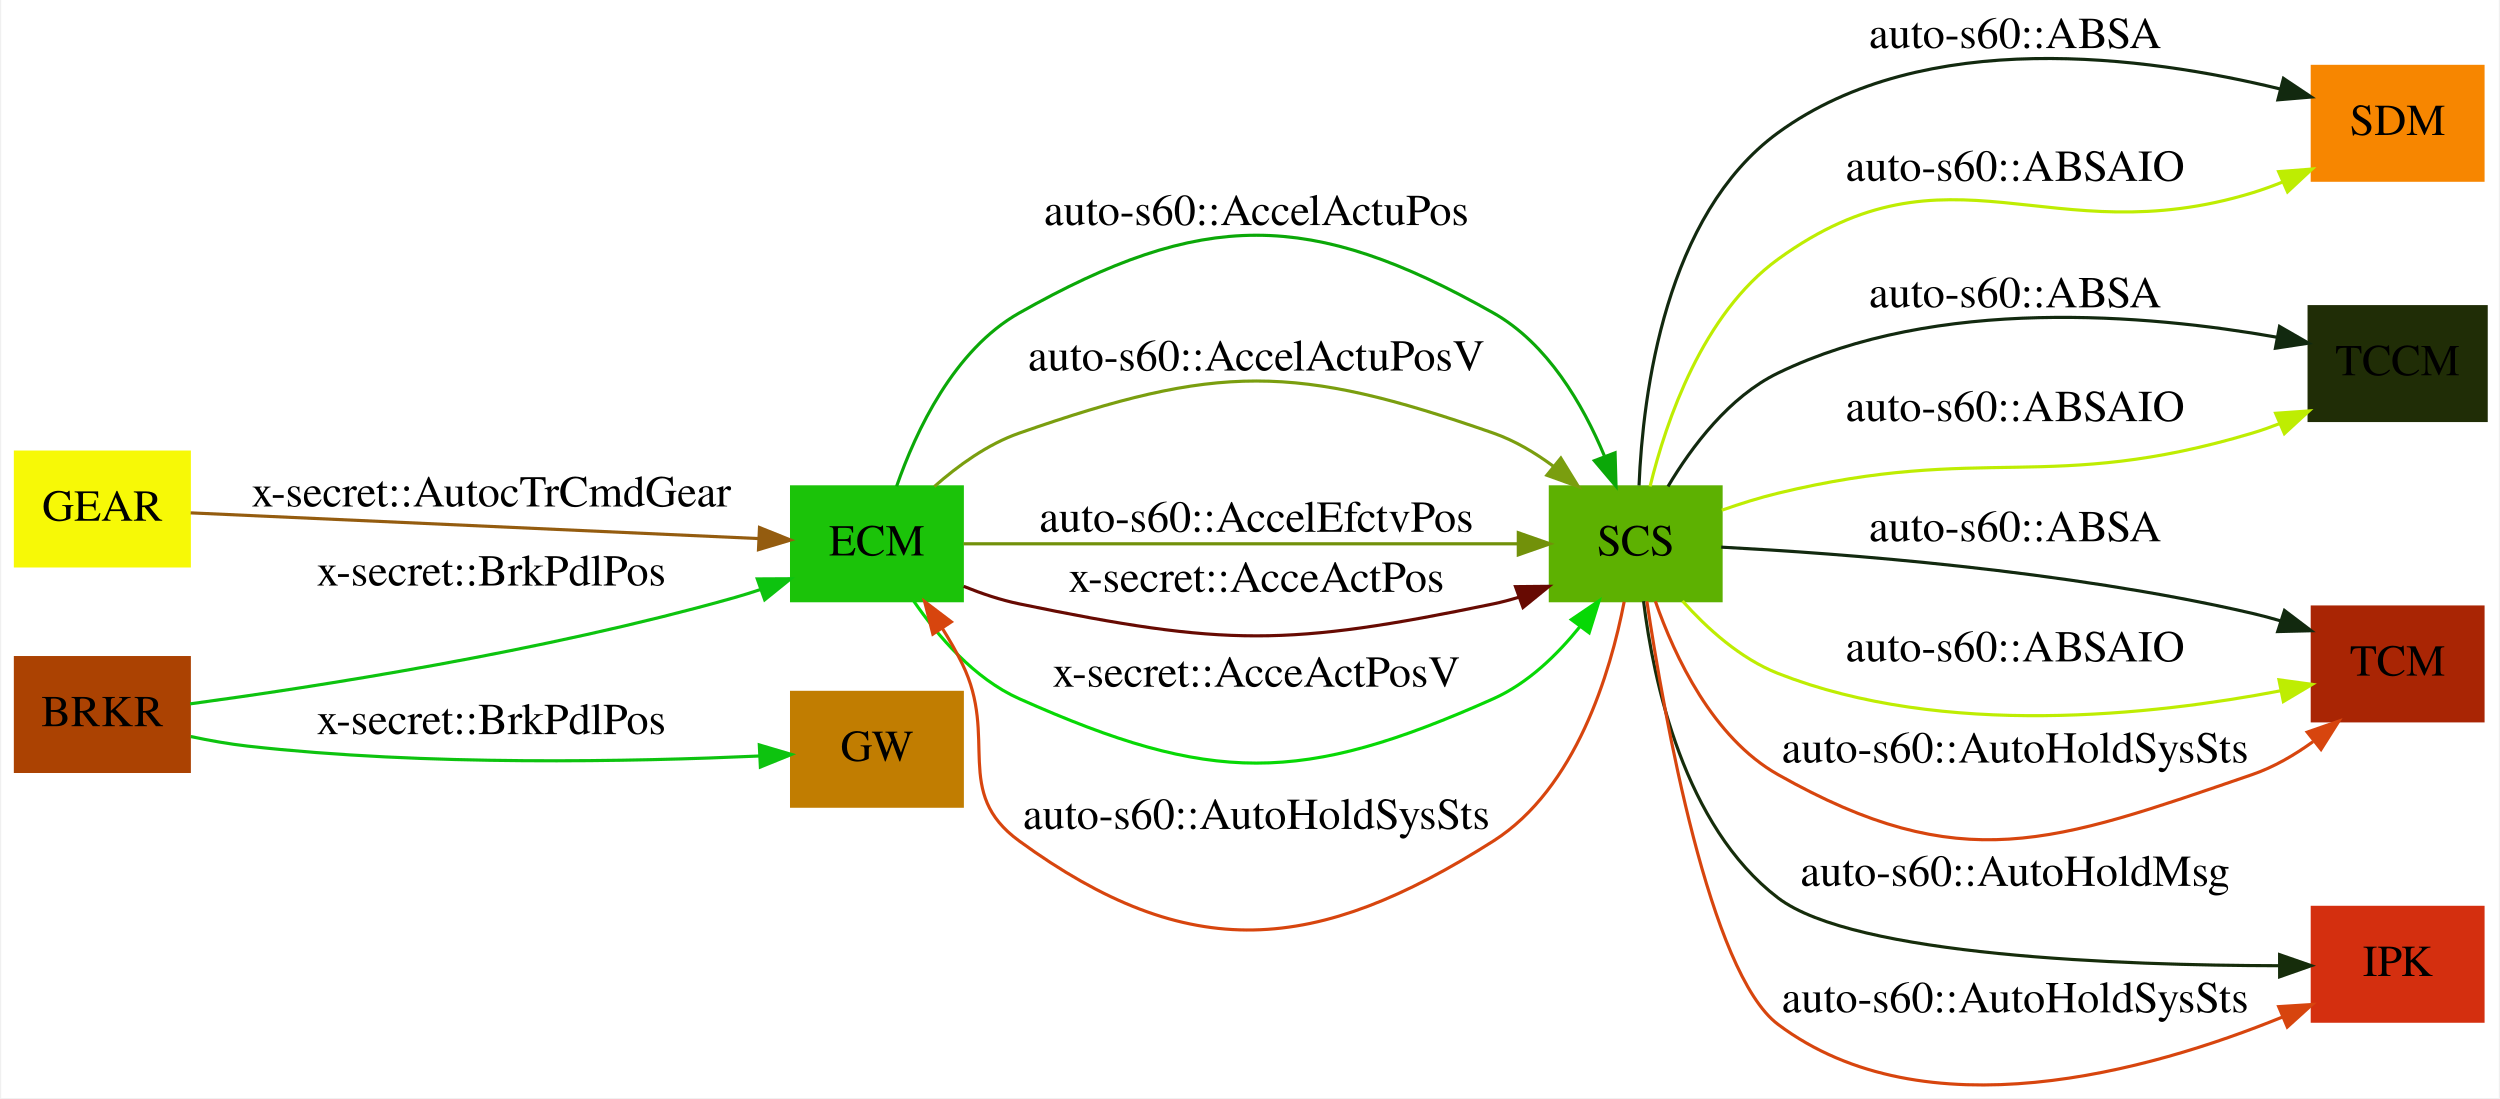
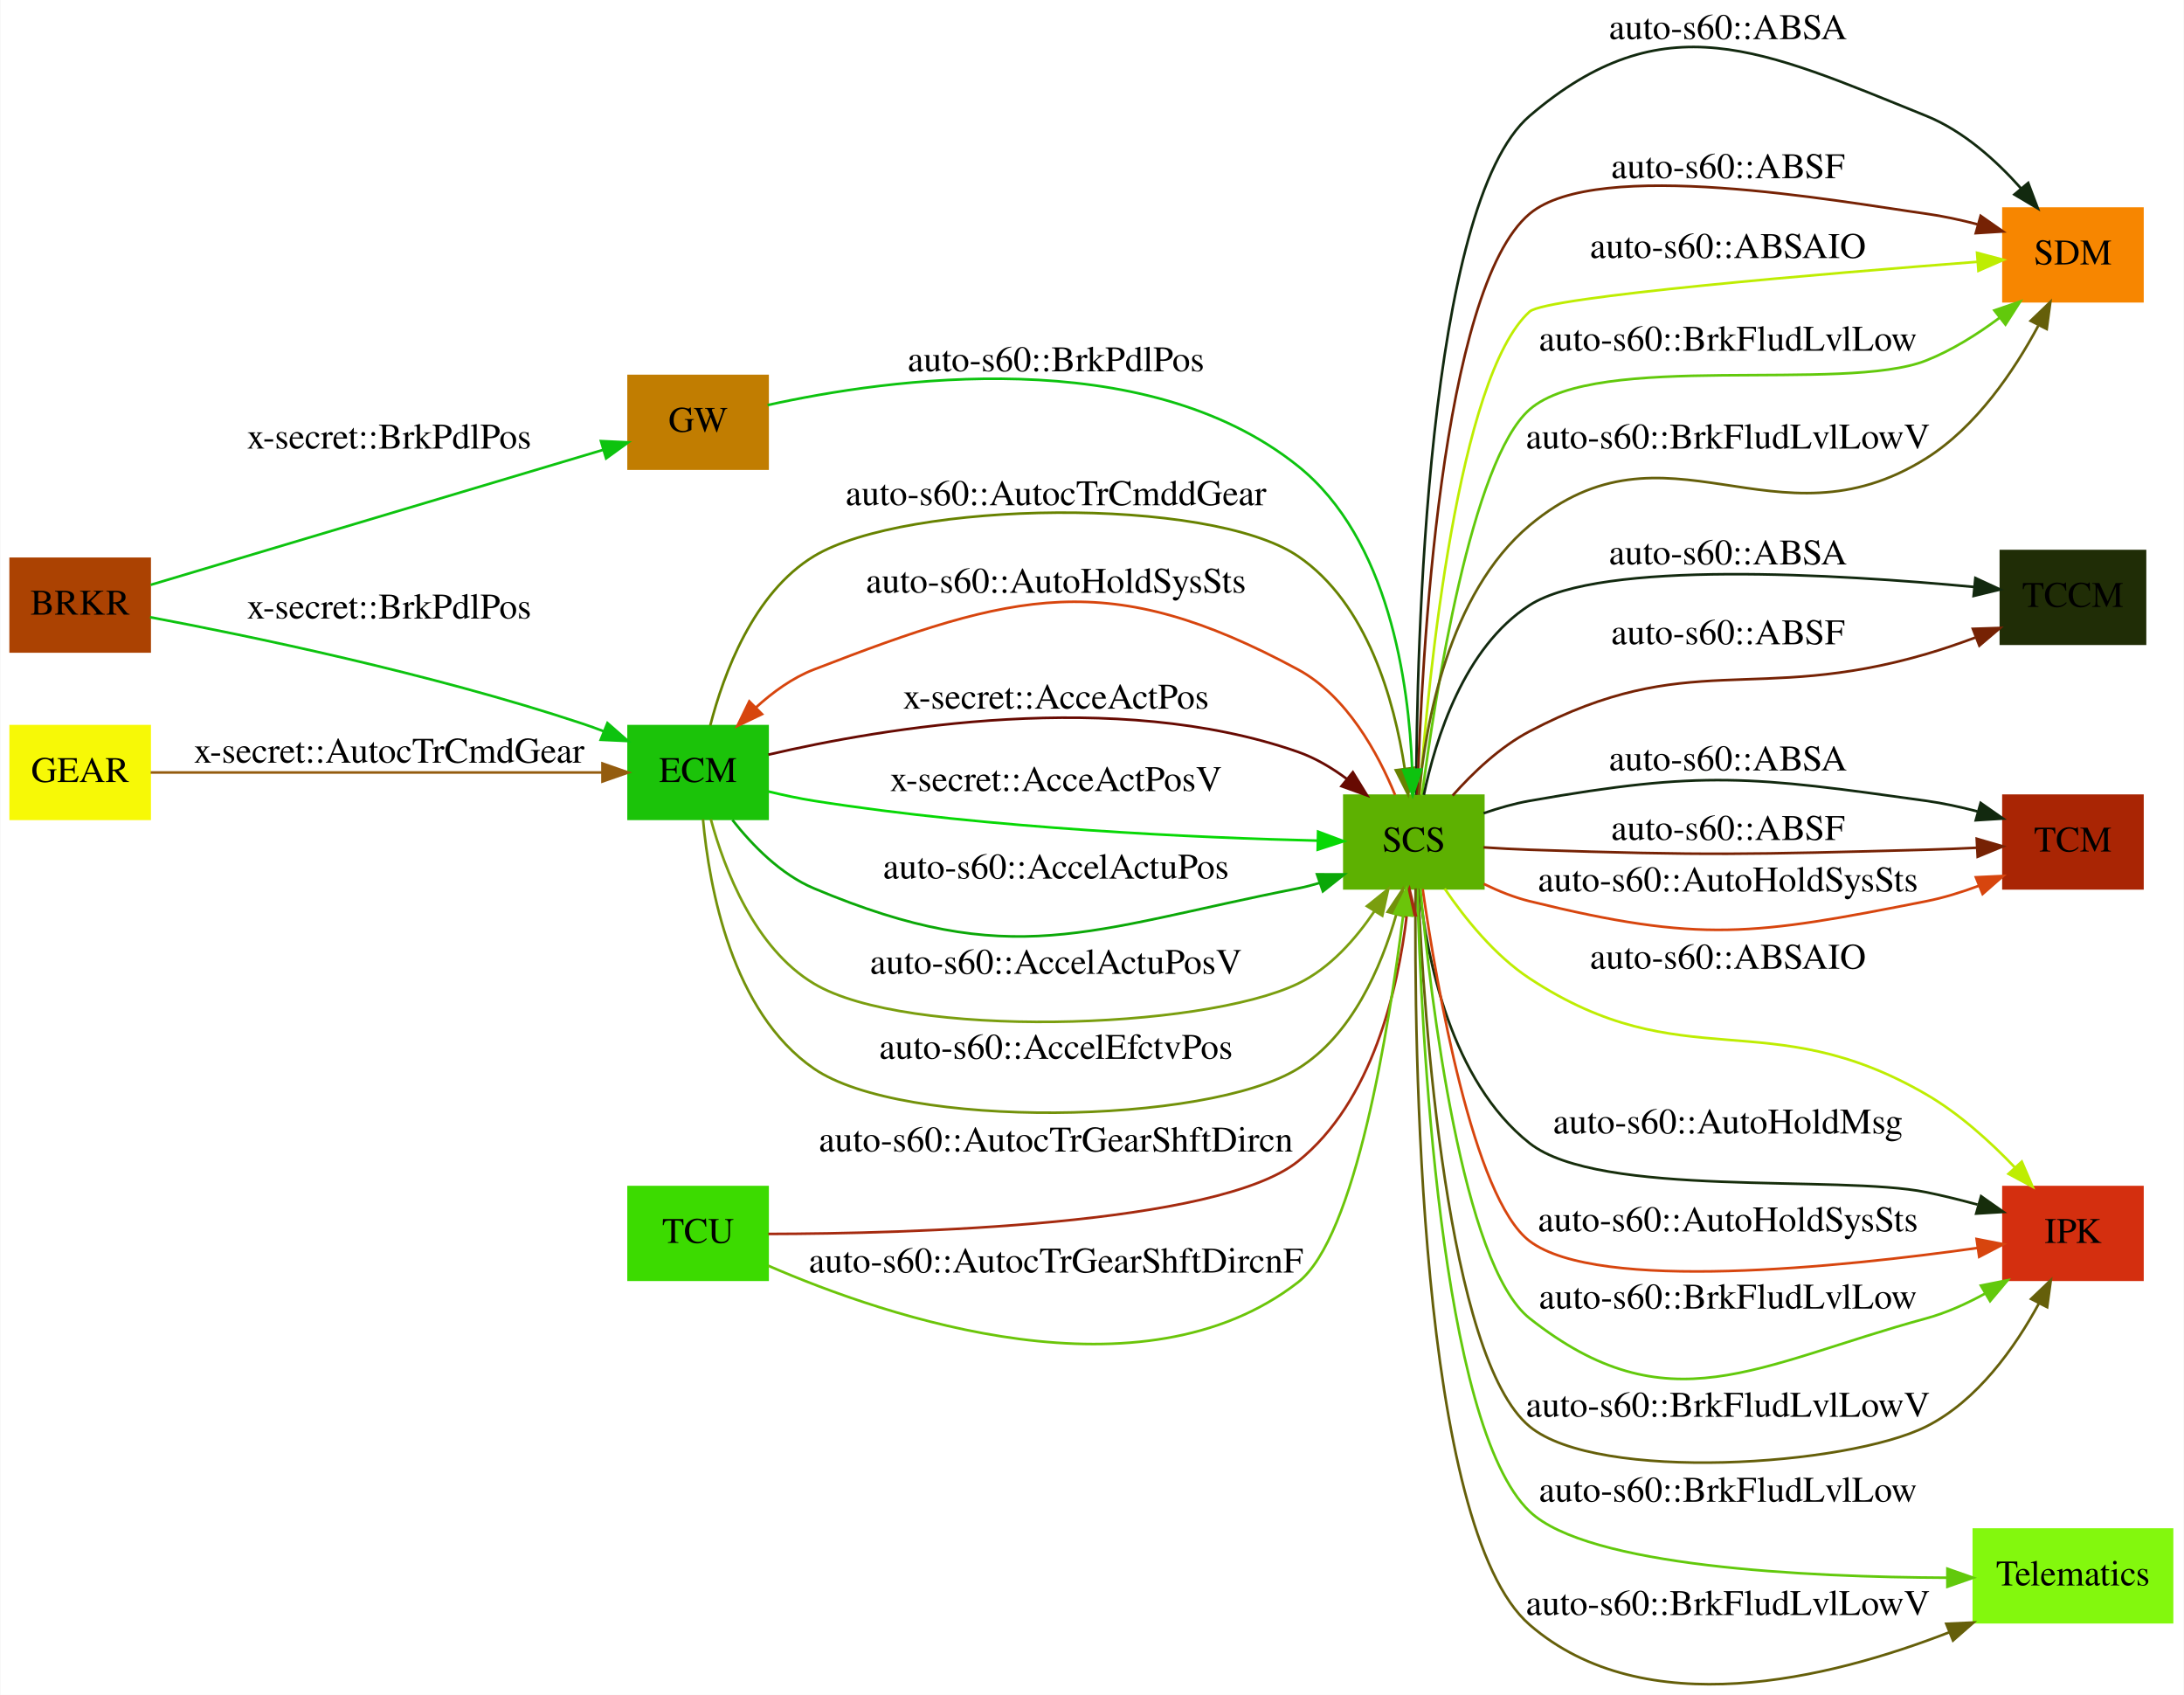
- <svg xmlns="http://www.w3.org/2000/svg" width="790pt" height="347pt" viewBox="0.00 0.00 790.00 347.33">
-   <g id="graph0" class="graph" transform="scale(1 1) rotate(0) translate(4 343.328)">
-     <polygon fill="white" stroke="none" points="-4,4 -4,-343.328 786,-343.328 786,4 -4,4" />
+ <svg xmlns="http://www.w3.org/2000/svg" width="848pt" height="658pt" viewBox="0.00 0.00 848.00 658.21">
+   <g id="graph0" class="graph" transform="scale(1 1) rotate(0) translate(4 654.208)">
+     <polygon fill="white" stroke="none" points="-4,4 -4,-654.208 844,-654.208 844,4 -4,4" />
    <g id="node1" class="node">
-       <polygon fill="#1bc309" stroke="#1bc309" points="300,-189.328 246,-189.328 246,-153.328 300,-153.328 300,-189.328" />
-       <text text-anchor="middle" x="273" y="-167.628" font-family="Times,serif" font-size="14.00">ECM</text>
+       <polygon fill="#1bc309" stroke="#1bc309" points="294,-372.208 240,-372.208 240,-336.208 294,-336.208 294,-372.208" />
+       <text text-anchor="middle" x="267" y="-350.508" font-family="Times,serif" font-size="14.00">ECM</text>
    </g>
    <g id="node2" class="node">
-       <polygon fill="#5db101" stroke="#5db101" points="540,-189.328 486,-189.328 486,-153.328 540,-153.328 540,-189.328" />
-       <text text-anchor="middle" x="513" y="-167.628" font-family="Times,serif" font-size="14.00">SCS</text>
+       <polygon fill="#5db101" stroke="#5db101" points="572,-345.208 518,-345.208 518,-309.208 572,-309.208 572,-345.208" />
+       <text text-anchor="middle" x="545" y="-323.508" font-family="Times,serif" font-size="14.00">SCS</text>
    </g>
    <g id="edge1" class="edge">
-       <path fill="none" stroke="#0ba808" d="M279.225,-189.513C285.351,-207.079 297.385,-232.684 318,-244.328 376.046,-277.116 409.954,-277.116 468,-244.328 485.072,-234.685 496.259,-215.468 503.079,-199.171" />
-       <polygon fill="#0ba808" stroke="#0ba808" points="506.47,-200.104 506.775,-189.513 499.932,-197.602 506.47,-200.104" />
-       <text text-anchor="middle" x="393" y="-272.128" font-family="Times,serif" font-size="14.00">auto-s60::AccelActuPos</text>
+       <path fill="none" stroke="#670a02" d="M294.323,-361.136C338.34,-371.417 429.04,-386.988 500,-362.208 506.687,-359.872 513.118,-356.049 518.901,-351.769" />
+       <polygon fill="#670a02" stroke="#670a02" points="521.316,-354.316 526.865,-345.291 516.899,-348.886 521.316,-354.316" />
+       <text text-anchor="middle" x="406" y="-379.008" font-family="Times,serif" font-size="14.00">x-secret::AcceActPos</text>
    </g>
    <g id="edge2" class="edge">
-       <path fill="none" stroke="#7a9e0f" d="M291.135,-189.411C298.662,-196.08 308.048,-202.853 318,-206.328 380.939,-228.308 405.061,-228.308 468,-206.328 474.687,-203.993 481.118,-200.17 486.901,-195.889" />
-       <polygon fill="#7a9e0f" stroke="#7a9e0f" points="489.316,-198.437 494.865,-189.411 484.899,-193.007 489.316,-198.437" />
-       <text text-anchor="middle" x="393" y="-226.128" font-family="Times,serif" font-size="14.00">auto-s60::AccelActuPosV</text>
+       <path fill="none" stroke="#07d805" d="M294.369,-346.814C300.14,-345.421 306.245,-344.118 312,-343.208 380.627,-332.35 461.83,-328.859 507.687,-327.738" />
+       <polygon fill="#07d805" stroke="#07d805" points="507.816,-331.236 517.737,-327.517 507.662,-324.238 507.816,-331.236" />
+       <text text-anchor="middle" x="406" y="-347.008" font-family="Times,serif" font-size="14.00">x-secret::AcceActPosV</text>
+     </g>
+     <g id="edge6" class="edge">
+       <path fill="none" stroke="#0ba808" d="M280.332,-335.776C288.109,-325.882 299.109,-314.632 312,-309.208 389.014,-276.799 418.014,-293.086 500,-309.208 502.809,-309.76 505.665,-310.493 508.503,-311.348" />
+       <polygon fill="#0ba808" stroke="#0ba808" points="507.396,-314.668 517.991,-314.637 509.689,-308.055 507.396,-314.668" />
+       <text text-anchor="middle" x="406" y="-313.008" font-family="Times,serif" font-size="14.00">auto-s60::AccelActuPos</text>
+     </g>
+     <g id="edge7" class="edge">
+       <path fill="none" stroke="#7a9e0f" d="M271.957,-336.034C277.317,-316.368 288.985,-285.977 312,-272.208 347.851,-250.758 462.346,-254.11 500,-272.208 512.436,-278.185 522.457,-289.578 529.777,-300.451" />
+       <polygon fill="#7a9e0f" stroke="#7a9e0f" points="526.808,-302.305 535.062,-308.947 532.751,-298.607 526.808,-302.305" />
+       <text text-anchor="middle" x="406" y="-276.008" font-family="Times,serif" font-size="14.00">auto-s60::AccelActuPosV</text>
+     </g>
+     <g id="edge8" class="edge">
+       <path fill="none" stroke="#72910a" d="M268.909,-336.027C271.328,-309.547 280.125,-261.14 312,-239.208 346.417,-215.526 464.462,-217.244 500,-239.208 521.007,-252.19 532.32,-278.576 538.188,-299.085" />
+       <polygon fill="#72910a" stroke="#72910a" points="534.829,-300.075 540.717,-308.883 541.607,-298.326 534.829,-300.075" />
+       <text text-anchor="middle" x="406" y="-243.008" font-family="Times,serif" font-size="14.00">auto-s60::AccelEfctvPos</text>
+     </g>
+     <g id="edge21" class="edge">
+       <path fill="none" stroke="#678200" d="M271.727,-372.446C276.92,-392.565 288.478,-423.975 312,-438.208 347.744,-459.835 465.442,-461.683 500,-438.208 526.977,-419.882 537.414,-382.159 541.452,-355.801" />
+       <polygon fill="#678200" stroke="#678200" points="544.955,-356.004 542.783,-345.634 538.015,-355.095 544.955,-356.004" />
+       <text text-anchor="middle" x="406" y="-458.008" font-family="Times,serif" font-size="14.00">auto-s60::AutocTrCmddGear</text>
+     </g>
+     <g id="edge19" class="edge">
+       <path fill="none" stroke="#d7450e" d="M537.722,-345.482C531.108,-361.563 518.982,-383.964 500,-394.208 426.468,-433.889 389.934,-424.337 312,-394.208 303.695,-390.997 295.992,-385.409 289.427,-379.41" />
+       <polygon fill="#d7450e" stroke="#d7450e" points="291.835,-376.869 282.276,-372.298 286.898,-381.832 291.835,-376.869" />
+       <text text-anchor="middle" x="406" y="-424.008" font-family="Times,serif" font-size="14.00">auto-s60::AutoHoldSysSts</text>
+     </g>
+     <g id="node6" class="node">
+       <polygon fill="#f78600" stroke="#f78600" points="828,-573.208 774,-573.208 774,-537.208 828,-537.208 828,-573.208" />
+       <text text-anchor="middle" x="801" y="-551.508" font-family="Times,serif" font-size="14.00">SDM</text>
+     </g>
+     <g id="edge9" class="edge">
+       <path fill="none" stroke="#12290f" d="M545.914,-345.499C546.073,-402.457 549.912,-574.889 590,-609.208 641.994,-653.718 680.53,-634.824 744,-609.208 758.412,-603.391 771.182,-591.893 780.875,-580.996" />
+       <polygon fill="#12290f" stroke="#12290f" points="783.621,-583.168 787.368,-573.258 778.259,-578.669 783.621,-583.168" />
+       <text text-anchor="middle" x="667" y="-639.008" font-family="Times,serif" font-size="14.00">auto-s60::ABSA</text>
+     </g>
+     <g id="edge12" class="edge">
+       <path fill="none" stroke="#762204" d="M546.403,-345.572C547.964,-397.293 555.404,-542.292 590,-571.208 616.258,-593.154 710.109,-575.954 744,-571.208 750.506,-570.296 757.316,-568.817 763.857,-567.117" />
+       <polygon fill="#762204" stroke="#762204" points="765.153,-570.389 773.833,-564.313 763.259,-563.65 765.153,-570.389" />
+       <text text-anchor="middle" x="667" y="-585.008" font-family="Times,serif" font-size="14.00">auto-s60::ABSF</text>
+     </g>
+     <g id="edge16" class="edge">
+       <path fill="none" stroke="#beed02" d="M547.224,-345.493C550.679,-391.124 562.127,-508.144 590,-533.208 596.367,-538.933 705.335,-548.022 763.722,-552.514" />
+       <polygon fill="#beed02" stroke="#beed02" points="763.763,-556.027 774,-553.297 764.295,-549.047 763.763,-556.027" />
+       <text text-anchor="middle" x="667" y="-554.008" font-family="Times,serif" font-size="14.00">auto-s60::ABSAIO</text>
+     </g>
+     <g id="edge26" class="edge">
+       <path fill="none" stroke="#62c90c" d="M548.176,-345.252C553.287,-384.44 567.364,-475.406 590,-495.208 615.953,-517.911 711.944,-501.502 744,-514.208 753.997,-518.17 763.831,-524.353 772.399,-530.727" />
+       <polygon fill="#62c90c" stroke="#62c90c" points="770.477,-533.668 780.504,-537.088 774.799,-528.161 770.477,-533.668" />
+       <text text-anchor="middle" x="667" y="-518.008" font-family="Times,serif" font-size="14.00">auto-s60::BrkFludLvlLow</text>
+     </g>
+     <g id="edge29" class="edge">
+       <path fill="none" stroke="#655f0a" d="M546.972,-345.455C549.467,-372.717 558.357,-423.703 590,-450.208 643.213,-494.779 685.215,-439.295 744,-476.208 763.461,-488.428 778.105,-510.12 787.528,-527.686" />
+       <polygon fill="#655f0a" stroke="#655f0a" points="784.575,-529.602 792.223,-536.934 790.817,-526.433 784.575,-529.602" />
+       <text text-anchor="middle" x="667" y="-480.008" font-family="Times,serif" font-size="14.00">auto-s60::BrkFludLvlLowV</text>
+     </g>
+     <g id="node7" class="node">
+       <polygon fill="#202d06" stroke="#202d06" points="829,-440.208 773,-440.208 773,-404.208 829,-404.208 829,-440.208" />
+       <text text-anchor="middle" x="801" y="-418.508" font-family="Times,serif" font-size="14.00">TCCM</text>
+     </g>
+     <g id="edge10" class="edge">
+       <path fill="none" stroke="#12290f" d="M548.898,-345.501C553.436,-367.318 564.503,-402.883 590,-419.208 617.579,-436.865 709.845,-431.22 762.443,-426.281" />
+       <polygon fill="#12290f" stroke="#12290f" points="763.102,-429.733 772.715,-425.278 762.422,-422.766 763.102,-429.733" />
+       <text text-anchor="middle" x="667" y="-435.008" font-family="Times,serif" font-size="14.00">auto-s60::ABSA</text>
+     </g>
+     <g id="edge13" class="edge">
+       <path fill="none" stroke="#762204" d="M560.061,-345.242C567.927,-354.104 578.461,-364.154 590,-370.208 651.749,-402.603 677.05,-380.712 744,-400.208 750.252,-402.028 756.781,-404.267 763.08,-406.612" />
+       <polygon fill="#762204" stroke="#762204" points="762.128,-409.996 772.717,-410.34 764.653,-403.468 762.128,-409.996" />
+       <text text-anchor="middle" x="667" y="-404.008" font-family="Times,serif" font-size="14.00">auto-s60::ABSF</text>
+     </g>
+     <g id="node8" class="node">
+       <polygon fill="#a92504" stroke="#a92504" points="828,-345.208 774,-345.208 774,-309.208 828,-309.208 828,-345.208" />
+       <text text-anchor="middle" x="801" y="-323.508" font-family="Times,serif" font-size="14.00">TCM</text>
+     </g>
+     <g id="edge11" class="edge">
+       <path fill="none" stroke="#12290f" d="M572.114,-338.387C577.901,-340.387 584.076,-342.164 590,-343.208 657.406,-355.083 676.217,-352.701 744,-343.208 750.506,-342.296 757.316,-340.817 763.857,-339.117" />
+       <polygon fill="#12290f" stroke="#12290f" points="765.153,-342.389 773.833,-336.313 763.259,-335.65 765.153,-342.389" />
+       <text text-anchor="middle" x="667" y="-355.008" font-family="Times,serif" font-size="14.00">auto-s60::ABSA</text>
+     </g>
+     <g id="edge14" class="edge">
+       <path fill="none" stroke="#762204" d="M572.043,-325.137C577.944,-324.75 584.184,-324.406 590,-324.208 658.405,-321.878 675.58,-322.376 744,-324.208 750.387,-324.379 757.18,-324.659 763.75,-324.982" />
+       <polygon fill="#762204" stroke="#762204" points="763.63,-328.48 773.801,-325.513 764,-321.49 763.63,-328.48" />
+       <text text-anchor="middle" x="667" y="-328.008" font-family="Times,serif" font-size="14.00">auto-s60::ABSF</text>
+     </g>
+     <g id="edge20" class="edge">
+       <path fill="none" stroke="#d7450e" d="M572.176,-310.936C577.856,-308.155 583.973,-305.688 590,-304.208 656.469,-287.883 676.851,-290.955 744,-304.208 750.789,-305.547 757.791,-307.72 764.446,-310.207" />
+       <polygon fill="#d7450e" stroke="#d7450e" points="763.301,-313.52 773.884,-314.018 765.922,-307.029 763.301,-313.52" />
+       <text text-anchor="middle" x="667" y="-308.008" font-family="Times,serif" font-size="14.00">auto-s60::AutoHoldSysSts</text>
+     </g>
+     <g id="node9" class="node">
+       <polygon fill="#d42f0f" stroke="#d42f0f" points="828,-193.208 774,-193.208 774,-157.208 828,-157.208 828,-193.208" />
+       <text text-anchor="middle" x="801" y="-171.508" font-family="Times,serif" font-size="14.00">IPK</text>
+     </g>
+     <g id="edge15" class="edge">
+       <path fill="none" stroke="#beed02" d="M556.979,-309.074C564.837,-297.536 576.405,-283.136 590,-274.208 649.602,-235.064 682.324,-264.994 744,-229.208 756.753,-221.808 768.814,-210.899 778.453,-200.819" />
+       <polygon fill="#beed02" stroke="#beed02" points="781.132,-203.076 785.323,-193.345 775.979,-198.339 781.132,-203.076" />
+       <text text-anchor="middle" x="667" y="-278.008" font-family="Times,serif" font-size="14.00">auto-s60::ABSAIO</text>
+     </g>
+     <g id="edge17" class="edge">
+       <path fill="none" stroke="#162d0b" d="M547.216,-308.784C550.023,-282.397 559.307,-234.37 590,-210.208 617.093,-188.878 710.209,-198.076 744,-191.208 750.503,-189.886 757.351,-188.19 763.941,-186.4" />
+       <polygon fill="#162d0b" stroke="#162d0b" points="765.332,-189.643 773.997,-183.547 763.422,-182.909 765.332,-189.643" />
+       <text text-anchor="middle" x="667" y="-214.008" font-family="Times,serif" font-size="14.00">auto-s60::AutoHoldMsg</text>
+     </g>
+     <g id="edge18" class="edge">
+       <path fill="none" stroke="#d7450e" d="M548.431,-308.951C553.811,-271.652 568.017,-188.819 590,-172.208 616.454,-152.218 711.315,-162.146 764.031,-169.571" />
+       <polygon fill="#d7450e" stroke="#d7450e" points="763.58,-173.042 773.979,-171.013 764.585,-166.114 763.58,-173.042" />
+       <text text-anchor="middle" x="667" y="-176.008" font-family="Times,serif" font-size="14.00">auto-s60::AutoHoldSysSts</text>
+     </g>
+     <g id="edge24" class="edge">
+       <path fill="none" stroke="#62c90c" d="M547.525,-309.06C551.506,-266.624 563.771,-162.93 590,-142.208 643.706,-99.777 677.967,-124.199 744,-142.208 751.808,-144.337 759.636,-147.863 766.861,-151.837" />
+       <polygon fill="#62c90c" stroke="#62c90c" points="765.254,-154.953 775.642,-157.037 768.821,-148.93 765.254,-154.953" />
+       <text text-anchor="middle" x="667" y="-146.008" font-family="Times,serif" font-size="14.00">auto-s60::BrkFludLvlLow</text>
+     </g>
+     <g id="edge27" class="edge">
+       <path fill="none" stroke="#655f0a" d="M546.664,-309.061C548.875,-260.025 557.792,-126.772 590,-100.208 616.401,-78.433 713.407,-84.87 744,-100.208 763.856,-110.162 778.473,-130.868 787.785,-148.006" />
+       <polygon fill="#655f0a" stroke="#655f0a" points="784.748,-149.755 792.413,-157.07 790.983,-146.572 784.748,-149.755" />
+       <text text-anchor="middle" x="667" y="-104.008" font-family="Times,serif" font-size="14.00">auto-s60::BrkFludLvlLowV</text>
+     </g>
+     <g id="node11" class="node">
+       <polygon fill="#83f80d" stroke="#83f80d" points="839.5,-60.208 762.5,-60.208 762.5,-24.208 839.5,-24.208 839.5,-60.208" />
+       <text text-anchor="middle" x="801" y="-38.508" font-family="Times,serif" font-size="14.00">Telematics</text>
+     </g>
+     <g id="edge25" class="edge">
+       <path fill="none" stroke="#62c90c" d="M546.358,-309.018C547.811,-255.543 555.019,-100.51 590,-67.208 612.546,-45.743 697.363,-41.745 752.063,-41.492" />
+       <polygon fill="#62c90c" stroke="#62c90c" points="752.242,-44.992 762.239,-41.486 752.237,-37.992 752.242,-44.992" />
+       <text text-anchor="middle" x="667" y="-71.008" font-family="Times,serif" font-size="14.00">auto-s60::BrkFludLvlLow</text>
+     </g>
+     <g id="edge28" class="edge">
+       <path fill="none" stroke="#655f0a" d="M545.689,-309.2C545.082,-249.649 546.657,-60.729 590,-23.208 634.536,15.347 706.055,-2.074 753.04,-20.334" />
+       <polygon fill="#655f0a" stroke="#655f0a" points="751.801,-23.608 762.384,-24.102 754.419,-17.116 751.801,-23.608" />
+       <text text-anchor="middle" x="667" y="-27.008" font-family="Times,serif" font-size="14.00">auto-s60::BrkFludLvlLowV</text>
+     </g>
+     <g id="node3" class="node">
+       <polygon fill="#f7f906" stroke="#f7f906" points="54,-372.208 0,-372.208 0,-336.208 54,-336.208 54,-372.208" />
+       <text text-anchor="middle" x="27" y="-350.508" font-family="Times,serif" font-size="14.00">GEAR</text>
    </g>
    <g id="edge3" class="edge">
-       <path fill="none" stroke="#72910a" d="M300.38,-171.328C343.113,-171.328 427.551,-171.328 475.848,-171.328" />
-       <polygon fill="#72910a" stroke="#72910a" points="475.865,-174.828 485.865,-171.328 475.865,-167.828 475.865,-174.828" />
-       <text text-anchor="middle" x="393" y="-175.128" font-family="Times,serif" font-size="14.00">auto-s60::AccelEfctvPos</text>
+       <path fill="none" stroke="#945c0f" d="M54.38,-354.208C97.113,-354.208 181.551,-354.208 229.848,-354.208" />
+       <polygon fill="#945c0f" stroke="#945c0f" points="229.865,-357.708 239.865,-354.208 229.865,-350.708 229.865,-357.708" />
+       <text text-anchor="middle" x="147" y="-358.008" font-family="Times,serif" font-size="14.00">x-secret::AutocTrCmdGear</text>
    </g>
-     <g id="edge14" class="edge">
-       <path fill="none" stroke="#670a02" d="M300.424,-157.871C306.086,-155.574 312.133,-153.541 318,-152.328 383.287,-138.834 402.713,-138.834 468,-152.328 470.658,-152.878 473.354,-153.596 476.034,-154.43" />
-       <polygon fill="#670a02" stroke="#670a02" points="474.982,-157.771 485.576,-157.871 477.356,-151.186 474.982,-157.771" />
-       <text text-anchor="middle" x="393" y="-156.128" font-family="Times,serif" font-size="14.00">x-secret::AcceActPos</text>
+     <g id="node4" class="node">
+       <polygon fill="#ab4202" stroke="#ab4202" points="54,-437.208 0,-437.208 0,-401.208 54,-401.208 54,-437.208" />
+       <text text-anchor="middle" x="27" y="-415.508" font-family="Times,serif" font-size="14.00">BRKR</text>
    </g>
-     <g id="edge15" class="edge">
-       <path fill="none" stroke="#07d805" d="M284.579,-153.297C292.269,-142.095 303.799,-128.662 318,-122.328 378.885,-95.171 407.115,-95.171 468,-122.328 478.872,-127.178 488.18,-136.189 495.396,-145.173" />
-       <polygon fill="#07d805" stroke="#07d805" points="492.653,-147.35 501.421,-153.297 498.275,-143.18 492.653,-147.35" />
-       <text text-anchor="middle" x="393" y="-126.128" font-family="Times,serif" font-size="14.00">x-secret::AcceActPosV</text>
+     <g id="edge5" class="edge">
+       <path fill="none" stroke="#0dc30f" d="M54.134,-414.52C91.774,-407.43 163.19,-392.711 222,-373.208 224.74,-372.299 227.544,-371.288 230.347,-370.219" />
+       <polygon fill="#0dc30f" stroke="#0dc30f" points="231.798,-373.407 239.766,-366.424 229.182,-366.914 231.798,-373.407" />
+       <text text-anchor="middle" x="147" y="-414.008" font-family="Times,serif" font-size="14.00">x-secret::BrkPdlPos</text>
    </g>
-     <g id="edge12" class="edge">
-       <path fill="none" stroke="#d7450e" d="M509.344,-152.98C505.024,-130.677 494.151,-93.961 468,-77.328 411.748,-41.549 371.872,-38.057 318,-77.328 296.874,-92.728 311.501,-109.851 300,-133.328 298.141,-137.124 295.94,-140.973 293.619,-144.691" />
-       <polygon fill="#d7450e" stroke="#d7450e" points="290.691,-142.773 288.087,-153.042 296.527,-146.638 290.691,-142.773" />
-       <text text-anchor="middle" x="393" y="-81.128" font-family="Times,serif" font-size="14.00">auto-s60::AutoHoldSysSts</text>
-     </g>
-     <g id="node3" class="node">
-       <polygon fill="#f78600" stroke="#f78600" points="781,-322.328 727,-322.328 727,-286.328 781,-286.328 781,-322.328" />
-       <text text-anchor="middle" x="754" y="-300.628" font-family="Times,serif" font-size="14.00">SDM</text>
+     <g id="node5" class="node">
+       <polygon fill="#c17d01" stroke="#c17d01" points="294,-508.208 240,-508.208 240,-472.208 294,-472.208 294,-508.208" />
+       <text text-anchor="middle" x="267" y="-486.508" font-family="Times,serif" font-size="14.00">GW</text>
    </g>
    <g id="edge4" class="edge">
-       <path fill="none" stroke="#12290f" d="M514.056,-189.788C515.264,-219.035 522.38,-275.362 558,-301.328 604.255,-335.047 674.46,-325.539 716.81,-315.192" />
-       <polygon fill="#12290f" stroke="#12290f" points="717.882,-318.53 726.688,-312.639 716.131,-311.753 717.882,-318.53" />
-       <text text-anchor="middle" x="633" y="-328.128" font-family="Times,serif" font-size="14.00">auto-s60::ABSA</text>
+       <path fill="none" stroke="#0dc30f" d="M54.38,-427.077C97.203,-439.852 181.905,-465.12 230.151,-479.513" />
+       <polygon fill="#0dc30f" stroke="#0dc30f" points="229.282,-482.906 239.865,-482.411 231.283,-476.198 229.282,-482.906" />
+       <text text-anchor="middle" x="147" y="-480.008" font-family="Times,serif" font-size="14.00">x-secret::BrkPdlPos</text>
    </g>
-     <g id="edge7" class="edge">
-       <path fill="none" stroke="#beed02" d="M517.548,-189.466C522.653,-210.375 534.208,-244.069 558,-261.328 612.489,-300.856 643.629,-262.634 708,-282.328 711.16,-283.295 714.373,-284.459 717.555,-285.742" />
-       <polygon fill="#beed02" stroke="#beed02" points="716.354,-289.037 726.917,-289.862 719.174,-282.63 716.354,-289.037" />
-       <text text-anchor="middle" x="633" y="-286.128" font-family="Times,serif" font-size="14.00">auto-s60::ABSAIO</text>
+     <g id="edge30" class="edge">
+       <path fill="none" stroke="#0dc30f" d="M294.001,-496.887C340.811,-507.242 439.966,-521.321 500,-473.208 535.323,-444.898 543.089,-389.269 544.352,-355.446" />
+       <polygon fill="#0dc30f" stroke="#0dc30f" points="547.854,-355.363 544.56,-345.294 540.856,-355.22 547.854,-355.363" />
+       <text text-anchor="middle" x="406" y="-510.008" font-family="Times,serif" font-size="14.00">auto-s60::BrkPdlPos</text>
    </g>
-     <g id="node4" class="node">
-       <polygon fill="#202d06" stroke="#202d06" points="782,-246.328 726,-246.328 726,-210.328 782,-210.328 782,-246.328" />
-       <text text-anchor="middle" x="754" y="-224.628" font-family="Times,serif" font-size="14.00">TCCM</text>
+     <g id="node10" class="node">
+       <polygon fill="#3cdb00" stroke="#3cdb00" points="294,-193.208 240,-193.208 240,-157.208 294,-157.208 294,-193.208" />
+       <text text-anchor="middle" x="267" y="-171.508" font-family="Times,serif" font-size="14.00">TCU</text>
    </g>
-     <g id="edge5" class="edge">
-       <path fill="none" stroke="#12290f" d="M523.212,-189.461C530.699,-202.044 542.547,-217.84 558,-225.328 608.313,-249.709 674.85,-243.885 715.749,-236.679" />
-       <polygon fill="#12290f" stroke="#12290f" points="716.639,-240.073 725.819,-234.785 715.345,-233.194 716.639,-240.073" />
-       <text text-anchor="middle" x="633" y="-246.128" font-family="Times,serif" font-size="14.00">auto-s60::ABSA</text>
+     <g id="edge22" class="edge">
+       <path fill="none" stroke="#a52a0f" d="M294.317,-175.005C348.234,-175.117 468.801,-178.237 500,-203.208 528.939,-226.37 538.87,-269.99 542.262,-298.827" />
+       <polygon fill="#a52a0f" stroke="#a52a0f" points="538.809,-299.471 543.268,-309.081 545.775,-298.787 538.809,-299.471" />
+       <text text-anchor="middle" x="406" y="-207.008" font-family="Times,serif" font-size="14.00">auto-s60::AutocTrGearShftDircn</text>
    </g>
-     <g id="edge8" class="edge">
-       <path fill="none" stroke="#beed02" d="M540.231,-181.946C546.011,-183.98 552.154,-185.914 558,-187.328 623.315,-203.131 643.614,-187.089 708,-206.328 710.906,-207.196 713.855,-208.236 716.782,-209.385" />
-       <polygon fill="#beed02" stroke="#beed02" points="715.405,-212.603 725.974,-213.348 718.177,-206.175 715.405,-212.603" />
-       <text text-anchor="middle" x="633" y="-210.128" font-family="Times,serif" font-size="14.00">auto-s60::ABSAIO</text>
-     </g>
-     <g id="node5" class="node">
-       <polygon fill="#a92504" stroke="#a92504" points="781,-151.328 727,-151.328 727,-115.328 781,-115.328 781,-151.328" />
-       <text text-anchor="middle" x="754" y="-129.628" font-family="Times,serif" font-size="14.00">TCM</text>
-     </g>
-     <g id="edge6" class="edge">
-       <path fill="none" stroke="#12290f" d="M540.051,-170.265C577.591,-168.308 648.886,-162.999 708,-149.328 710.974,-148.64 714.023,-147.82 717.064,-146.918" />
-       <polygon fill="#12290f" stroke="#12290f" points="718.205,-150.228 726.649,-143.829 716.058,-143.565 718.205,-150.228" />
-       <text text-anchor="middle" x="633" y="-172.128" font-family="Times,serif" font-size="14.00">auto-s60::ABSA</text>
-     </g>
-     <g id="edge9" class="edge">
-       <path fill="none" stroke="#beed02" d="M527.803,-153.223C535.599,-144.525 546.147,-134.995 558,-130.328 610.312,-109.733 676.8,-117.117 717.067,-124.849" />
-       <polygon fill="#beed02" stroke="#beed02" points="716.463,-128.297 726.96,-126.857 717.856,-121.437 716.463,-128.297" />
-       <text text-anchor="middle" x="633" y="-134.128" font-family="Times,serif" font-size="14.00">auto-s60::ABSAIO</text>
-     </g>
-     <g id="edge13" class="edge">
-       <path fill="none" stroke="#d7450e" d="M519.225,-153.143C525.351,-135.577 537.385,-109.973 558,-98.328 616.046,-65.54 644.942,-76.692 708,-98.328 714.793,-100.659 721.351,-104.48 727.26,-108.76" />
-       <polygon fill="#d7450e" stroke="#d7450e" points="725.402,-111.754 735.407,-115.238 729.758,-106.275 725.402,-111.754" />
-       <text text-anchor="middle" x="633" y="-102.128" font-family="Times,serif" font-size="14.00">auto-s60::AutoHoldSysSts</text>
-     </g>
-     <g id="node6" class="node">
-       <polygon fill="#d42f0f" stroke="#d42f0f" points="781,-56.328 727,-56.328 727,-20.328 781,-20.328 781,-56.328" />
-       <text text-anchor="middle" x="754" y="-34.628" font-family="Times,serif" font-size="14.00">IPK</text>
-     </g>
-     <g id="edge10" class="edge">
-       <path fill="none" stroke="#162d0b" d="M515.479,-153.183C518.605,-127.733 528.273,-82.015 558,-59.328 582.083,-40.949 666.901,-37.974 716.385,-37.869" />
-       <polygon fill="#162d0b" stroke="#162d0b" points="716.663,-41.369 726.669,-37.887 716.676,-34.369 716.663,-41.369" />
-       <text text-anchor="middle" x="633" y="-63.128" font-family="Times,serif" font-size="14.00">auto-s60::AutoHoldMsg</text>
-     </g>
-     <g id="edge11" class="edge">
-       <path fill="none" stroke="#d7450e" d="M516.529,-153.14C522.046,-116.421 536.423,-35.545 558,-19.328 604.29,15.462 675.247,-4.421 717.595,-21.647" />
-       <polygon fill="#d7450e" stroke="#d7450e" points="716.371,-24.929 726.945,-25.597 719.095,-18.481 716.371,-24.929" />
-       <text text-anchor="middle" x="633" y="-23.128" font-family="Times,serif" font-size="14.00">auto-s60::AutoHoldSysSts</text>
-     </g>
-     <g id="node7" class="node">
-       <polygon fill="#f7f906" stroke="#f7f906" points="55.5,-200.328 0.5,-200.328 0.5,-164.328 55.5,-164.328 55.5,-200.328" />
-       <text text-anchor="middle" x="28" y="-178.628" font-family="Times,serif" font-size="14.00">GEAR</text>
-     </g>
-     <g id="edge16" class="edge">
-       <path fill="none" stroke="#945c0f" d="M55.934,-181.109C99.68,-179.129 186.232,-175.211 235.478,-172.981" />
-       <polygon fill="#945c0f" stroke="#945c0f" points="235.853,-176.468 245.684,-172.519 235.536,-169.475 235.853,-176.468" />
-       <text text-anchor="middle" x="151" y="-183.128" font-family="Times,serif" font-size="14.00">x-secret::AutocTrCmdGear</text>
-     </g>
-     <g id="node8" class="node">
-       <polygon fill="#ab4202" stroke="#ab4202" points="55.5,-135.328 0.5,-135.328 0.5,-99.328 55.5,-99.328 55.5,-135.328" />
-       <text text-anchor="middle" x="28" y="-113.628" font-family="Times,serif" font-size="14.00">BRKR</text>
-     </g>
-     <g id="edge18" class="edge">
-       <path fill="none" stroke="#0dc30f" d="M55.755,-120.7C94.303,-125.917 167.483,-137.171 228,-154.328 230.642,-155.077 233.346,-155.922 236.052,-156.824" />
-       <polygon fill="#0dc30f" stroke="#0dc30f" points="235.15,-160.218 245.744,-160.275 237.498,-153.623 235.15,-160.218" />
-       <text text-anchor="middle" x="151" y="-158.128" font-family="Times,serif" font-size="14.00">x-secret::BrkPdlPos</text>
-     </g>
-     <g id="node9" class="node">
-       <polygon fill="#c17d01" stroke="#c17d01" points="300,-124.328 246,-124.328 246,-88.328 300,-88.328 300,-124.328" />
-       <text text-anchor="middle" x="273" y="-102.628" font-family="Times,serif" font-size="14.00">GW</text>
-     </g>
-     <g id="edge17" class="edge">
-       <path fill="none" stroke="#0dc30f" d="M55.97,-110.354C61.872,-109.104 68.115,-107.989 74,-107.328 130.288,-101.005 196.146,-102.408 235.934,-104.21" />
-       <polygon fill="#0dc30f" stroke="#0dc30f" points="235.793,-107.707 245.951,-104.697 236.133,-100.715 235.793,-107.707" />
-       <text text-anchor="middle" x="151" y="-111.128" font-family="Times,serif" font-size="14.00">x-secret::BrkPdlPos</text>
+     <g id="edge23" class="edge">
+       <path fill="none" stroke="#6bc50a" d="M294.21,-162.689C340.915,-142.416 439.317,-109.162 500,-156.208 522.381,-173.559 535.376,-254.939 540.874,-298.886" />
+       <polygon fill="#6bc50a" stroke="#6bc50a" points="537.414,-299.425 542.083,-308.936 544.364,-298.59 537.414,-299.425" />
+       <text text-anchor="middle" x="406" y="-160.008" font-family="Times,serif" font-size="14.00">auto-s60::AutocTrGearShftDircnF</text>
    </g>
  </g>
</svg>
